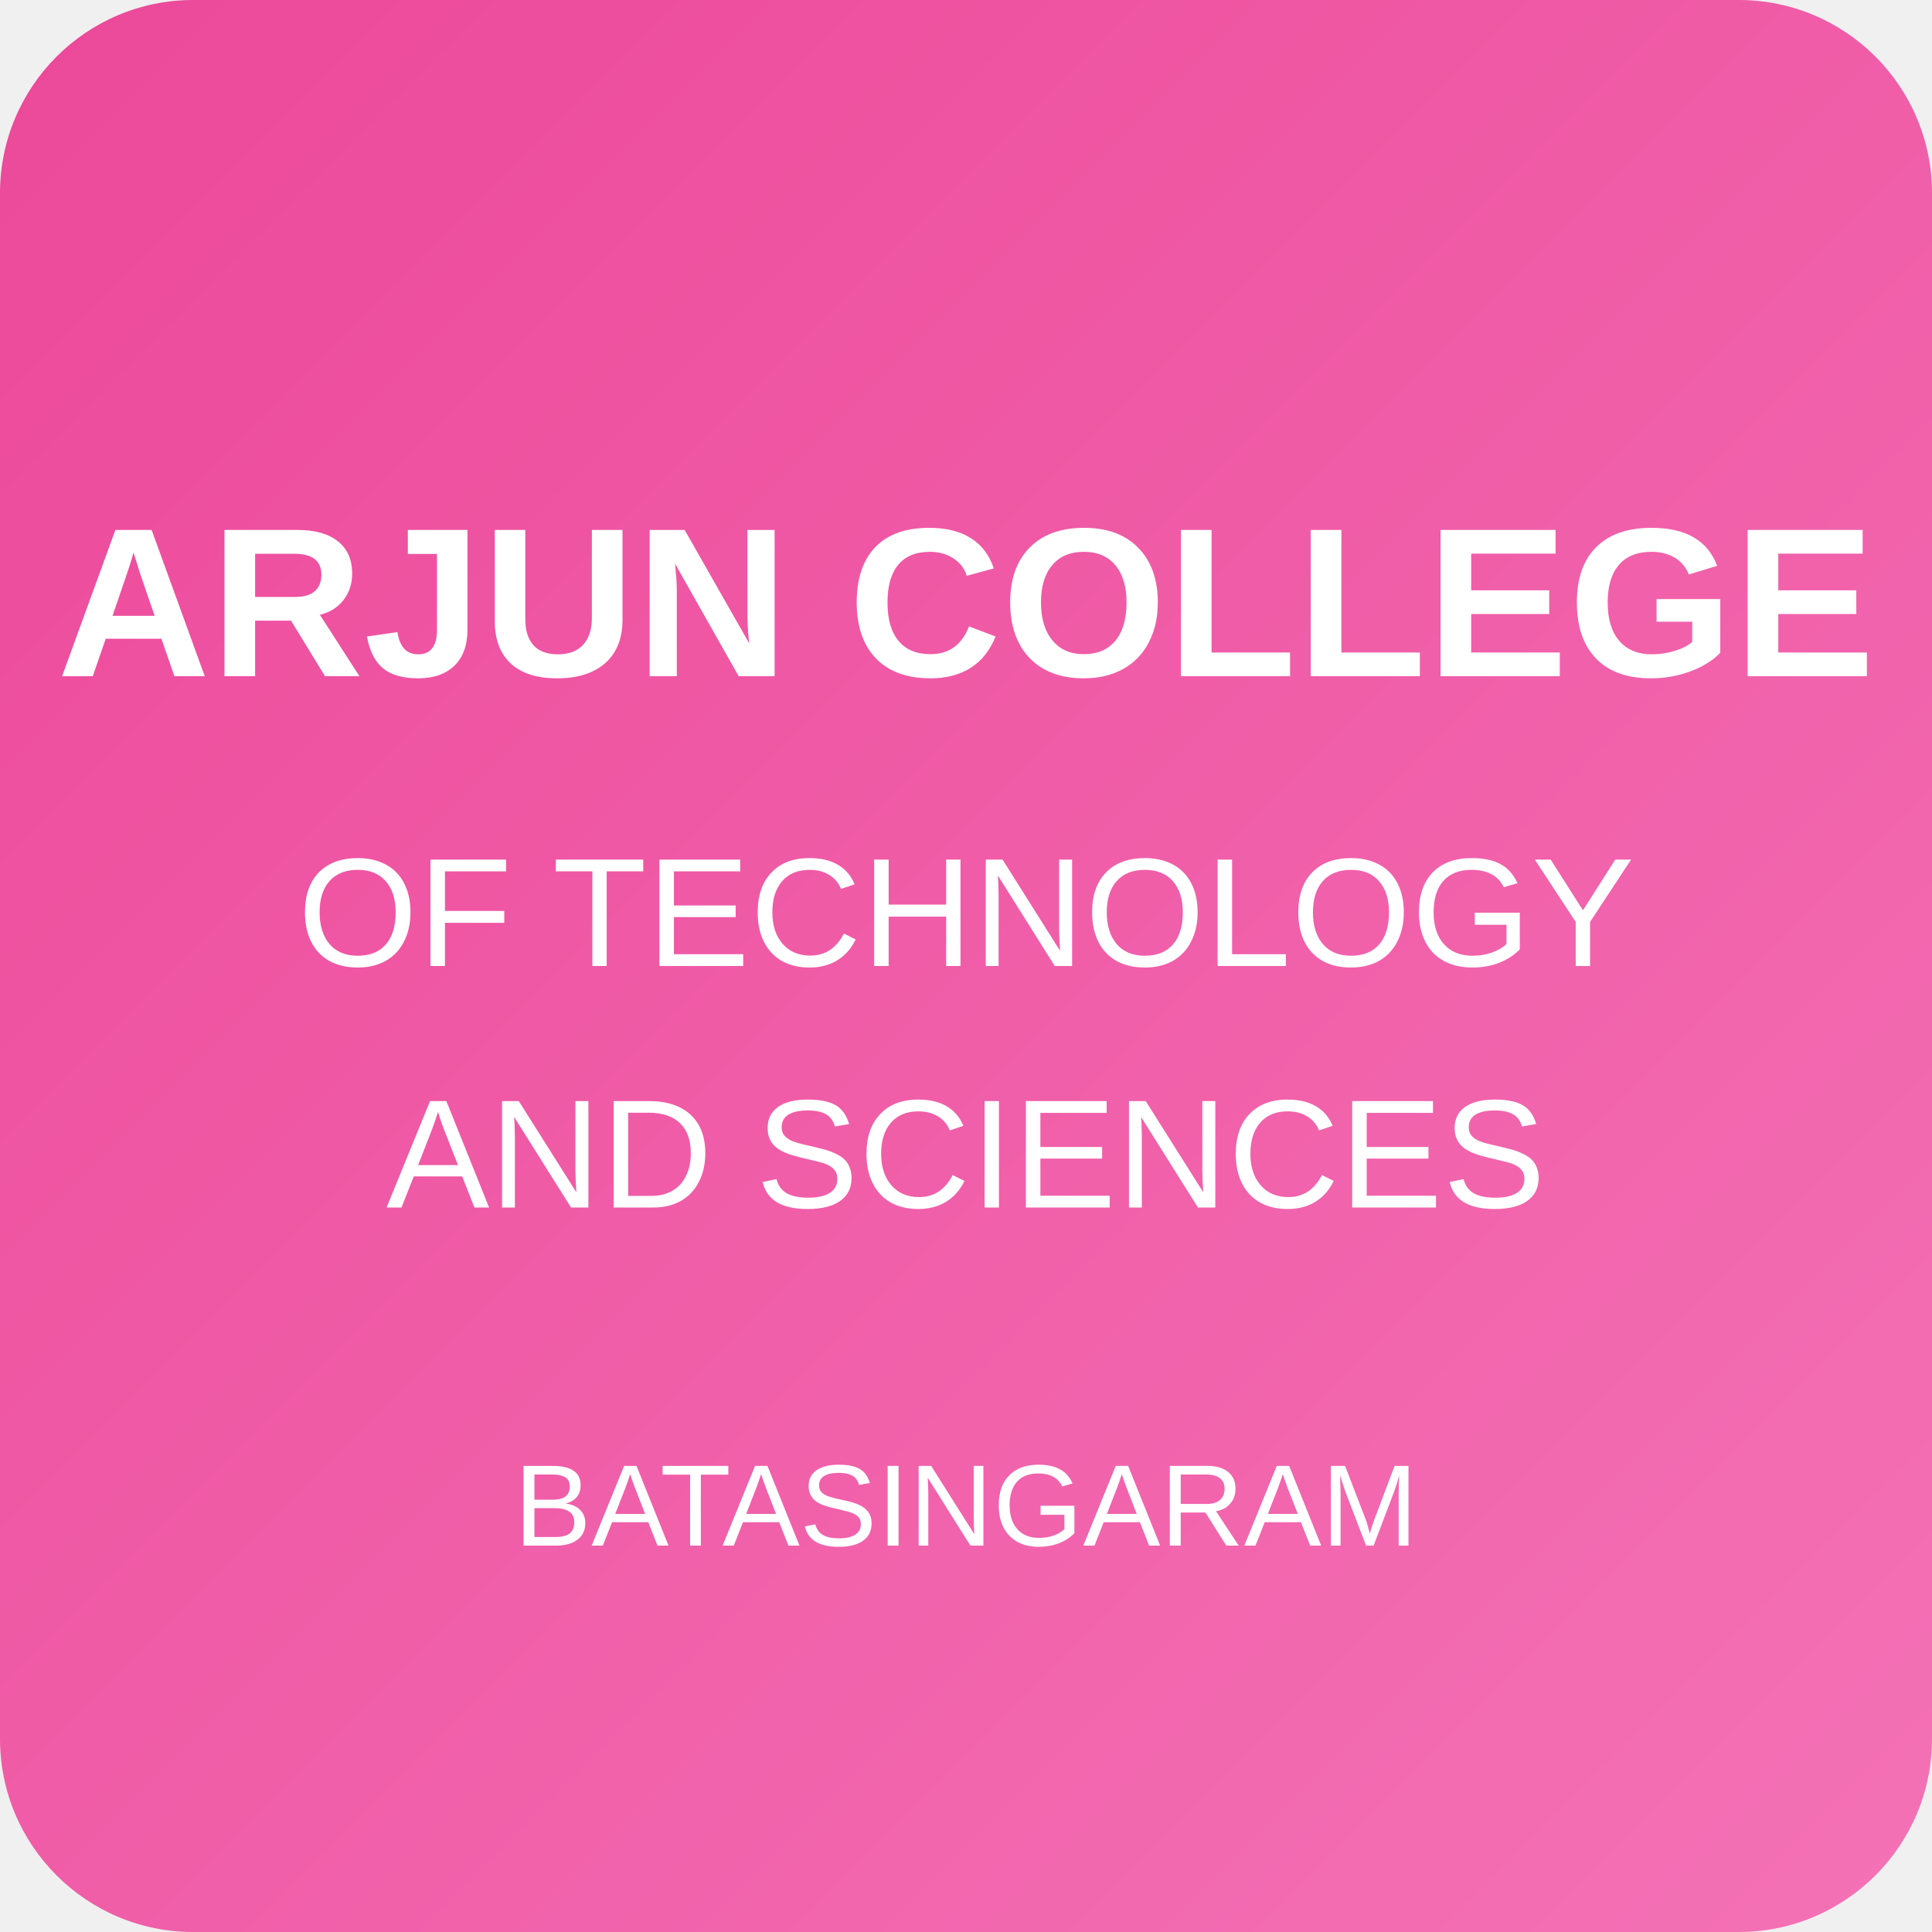
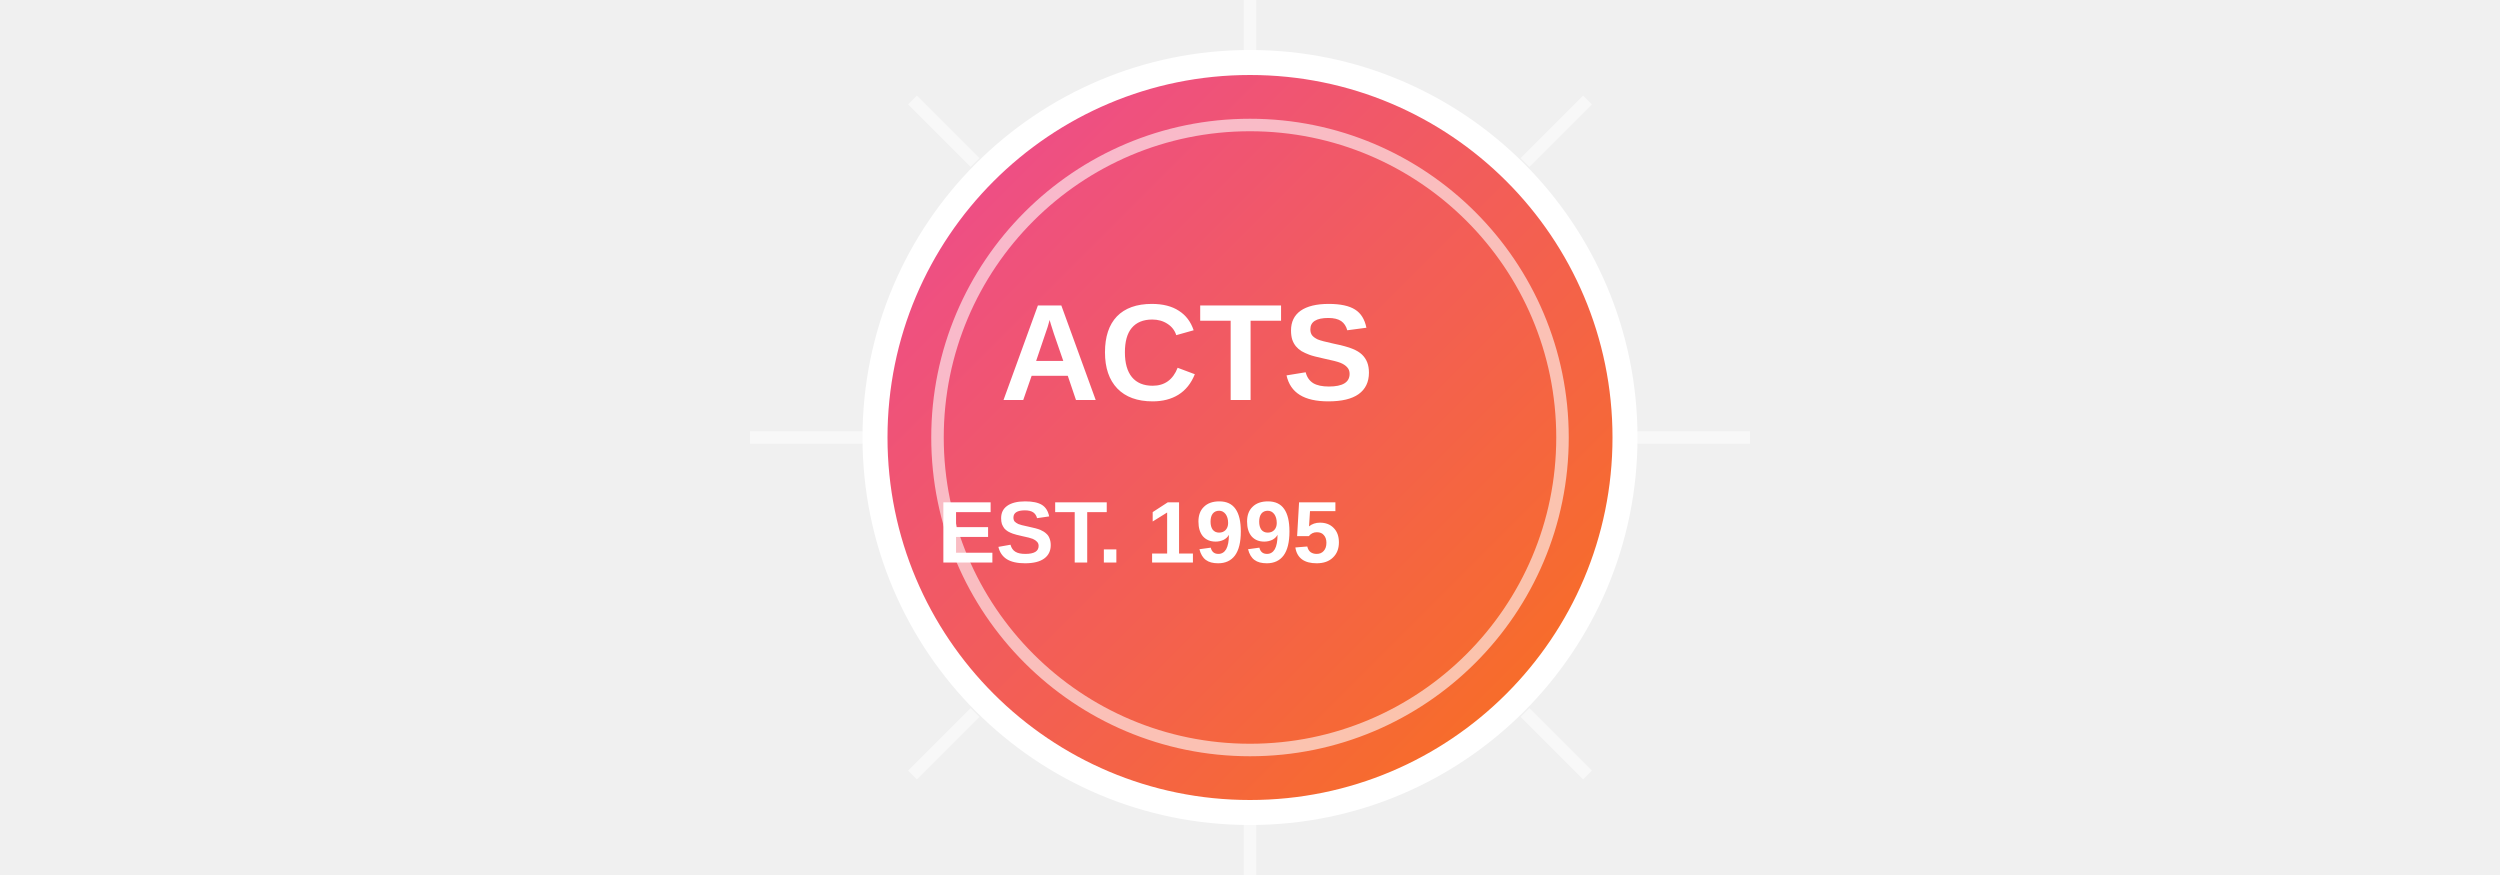
- <svg xmlns="http://www.w3.org/2000/svg" viewBox="0 0 200 200">
+ <svg xmlns="http://www.w3.org/2000/svg" viewBox="0 0 200 70">
+   <style>
+     .text { font-family: Arial, sans-serif; }
+     .logo-text { font-weight: bold; }
+   </style>
  <defs>
    <linearGradient id="grad2" x1="0%" y1="0%" x2="100%" y2="100%">
      <stop offset="0%" style="stop-color:#ec4899;stop-opacity:1" />
-       <stop offset="100%" style="stop-color:#f472b6;stop-opacity:1" />
+       <stop offset="100%" style="stop-color:#f97316;stop-opacity:1" />
    </linearGradient>
  </defs>
-   <rect width="200" height="200" rx="20" fill="url(#grad2)" />
-   <text x="100" y="70" font-family="Arial, sans-serif" font-size="22" font-weight="bold" fill="white" text-anchor="middle">ARJUN COLLEGE</text>
-   <text x="100" y="100" font-family="Arial, sans-serif" font-size="16" fill="white" text-anchor="middle">OF TECHNOLOGY</text>
-   <text x="100" y="125" font-family="Arial, sans-serif" font-size="16" fill="white" text-anchor="middle">AND SCIENCES</text>
-   <text x="100" y="160" font-family="Arial, sans-serif" font-size="12" fill="white" text-anchor="middle">BATASINGARAM</text>
+   <circle cx="100" cy="35" r="30" fill="url(#grad2)" />
+   <circle cx="100" cy="35" r="30" fill="none" stroke="#ffffff" stroke-width="2" />
+   <circle cx="100" cy="35" r="25" fill="none" stroke="#ffffff" stroke-width="1" stroke-opacity="0.6" />
+   <g class="logo-text" fill="#ffffff">
+     <text x="80" y="32" font-size="11" class="text">ACTS</text>
+     <text x="75" y="45" font-size="7" class="text">EST. 1995</text>
+   </g>
+   <g stroke="#ffffff" stroke-width="1" stroke-opacity="0.5">
+     <path d="M70,35 L60,35" />
+     <path d="M130,35 L140,35" />
+     <path d="M100,5 L100,0" />
+     <path d="M100,65 L100,70" />
+     <path d="M78,13 L73,8" />
+     <path d="M122,13 L127,8" />
+     <path d="M78,57 L73,62" />
+     <path d="M122,57 L127,62" />
+   </g>
</svg>
